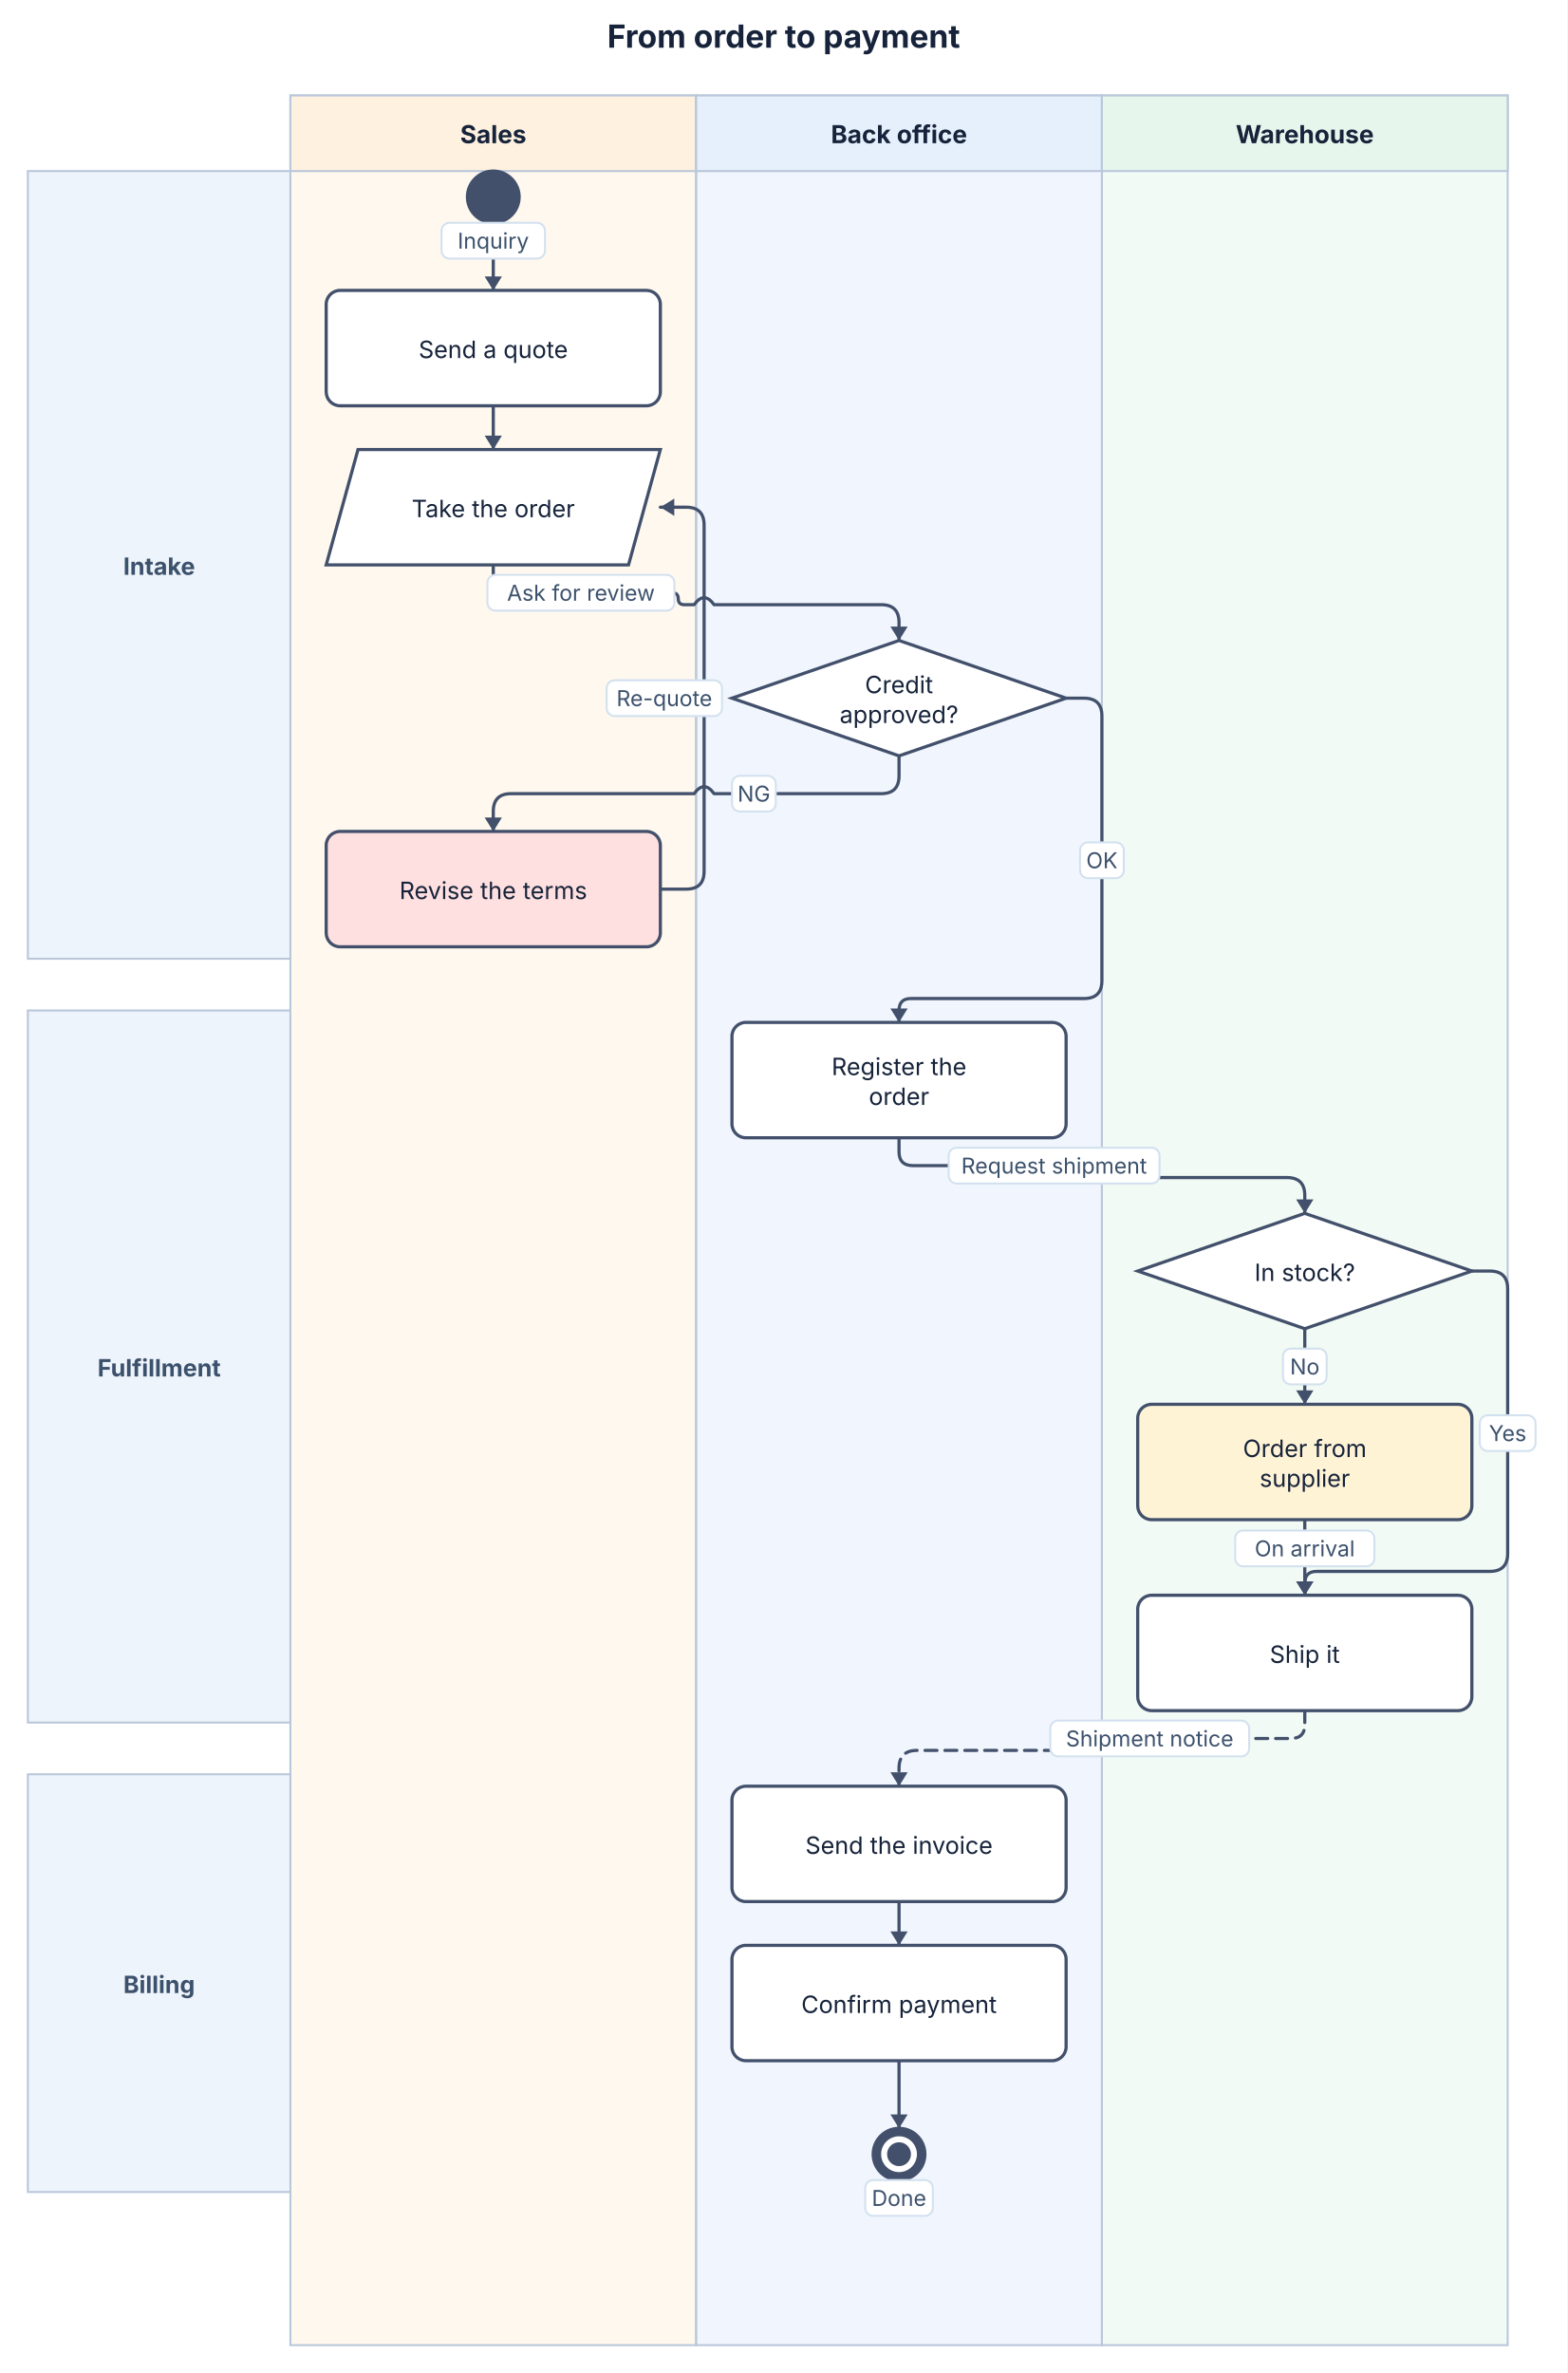
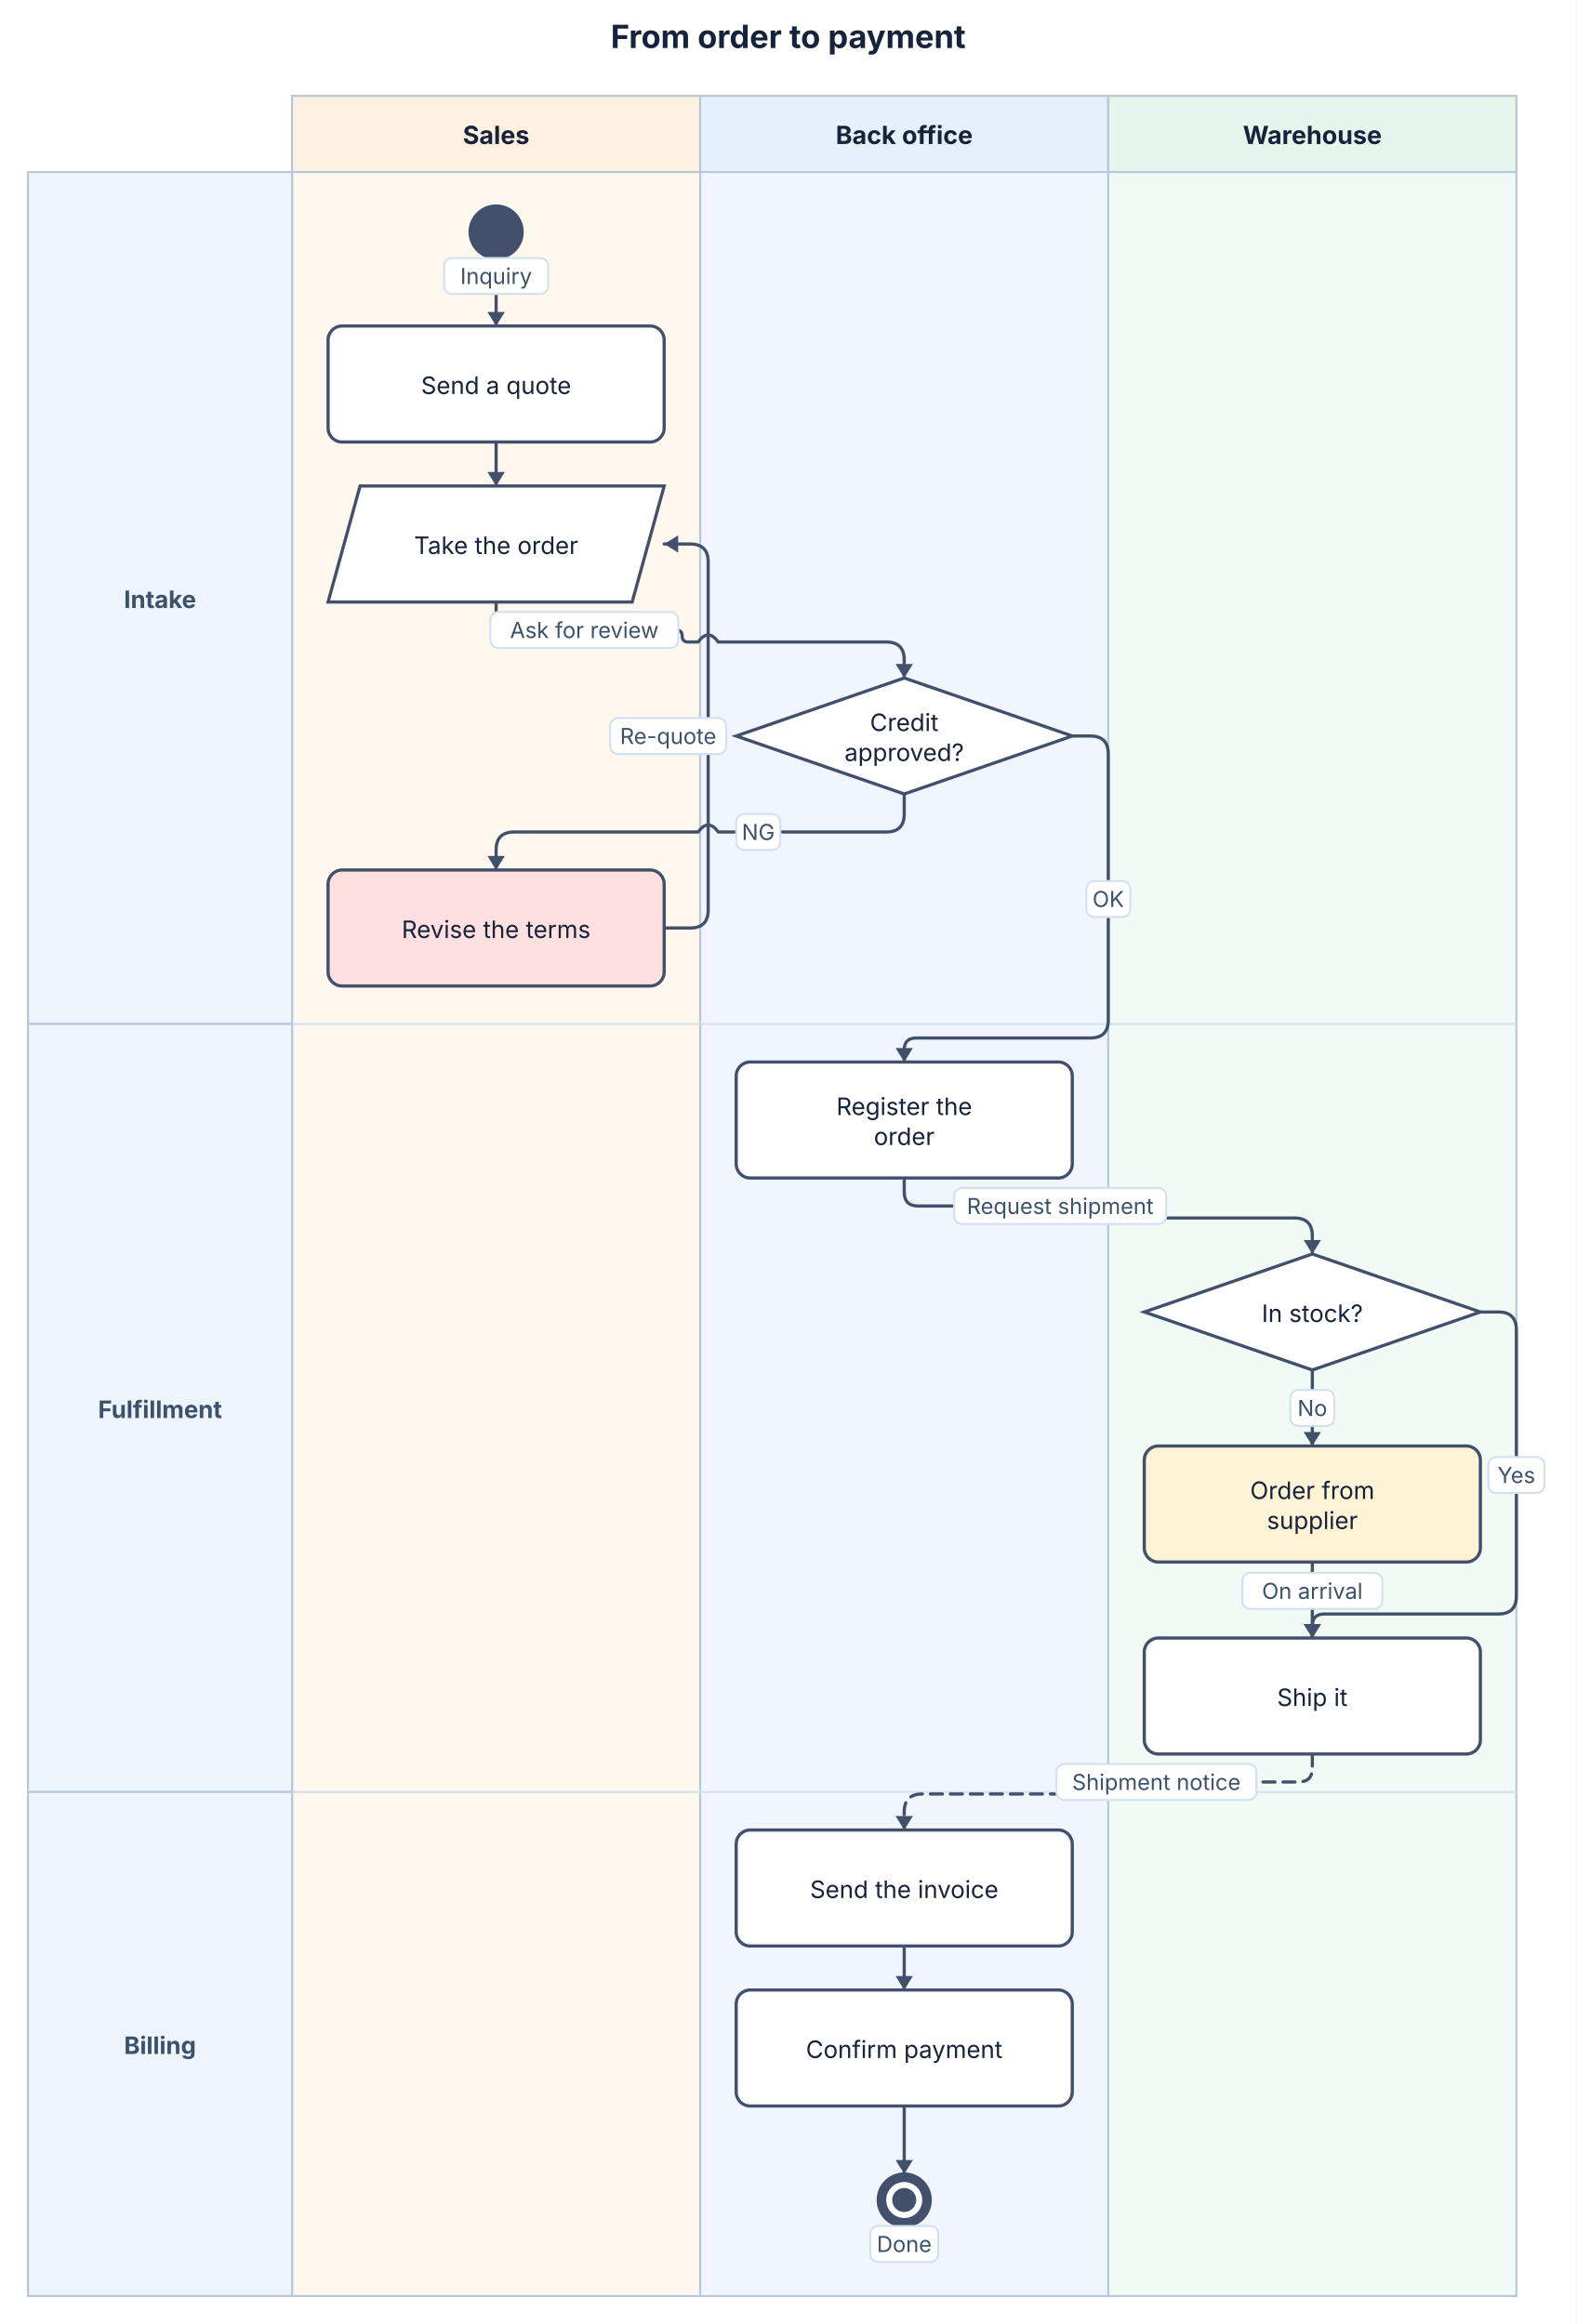
- <svg xmlns="http://www.w3.org/2000/svg" width="788" height="1193" viewBox="0 0 788 1193" font-family="Inter, 'Yu Gothic UI', 'Meiryo UI', sans-serif">
-   <rect x="0" y="0" width="788" height="1193" fill="#FFFFFF" />
+ <svg xmlns="http://www.w3.org/2000/svg" width="788" height="1162" viewBox="0 0 788 1162" font-family="Inter, 'Yu Gothic UI', 'Meiryo UI', sans-serif">
+   <rect x="0" y="0" width="788" height="1162" fill="#FFFFFF" />
  <text x="394" y="24" text-anchor="middle" font-size="16" font-weight="700" fill="#16233A">From order to payment</text>
  <g transform="translate(14, 48)">
    <g data-pick="lane" data-idx="0">
-       <rect class="sl-shape" x="132" y="0" width="204" height="1131" fill="#FFF1E0" fill-opacity="0.55" stroke="#B9C7DA" />
+       <rect class="sl-shape" x="132" y="0" width="204" height="1100" fill="#FFF1E0" fill-opacity="0.55" stroke="#B9C7DA" />
      <rect x="132" y="0" width="204" height="38" fill="#FFF1E0" stroke="#B9C7DA" />
      <text x="234" y="24" text-anchor="middle" font-size="12.5" font-weight="700" fill="#16233A">Sales</text>
    </g>
    <g data-pick="lane" data-idx="1">
-       <rect class="sl-shape" x="336" y="0" width="204" height="1131" fill="#E6EFFC" fill-opacity="0.55" stroke="#B9C7DA" />
+       <rect class="sl-shape" x="336" y="0" width="204" height="1100" fill="#E6EFFC" fill-opacity="0.55" stroke="#B9C7DA" />
      <rect x="336" y="0" width="204" height="38" fill="#E6EFFC" stroke="#B9C7DA" />
      <text x="438" y="24" text-anchor="middle" font-size="12.5" font-weight="700" fill="#16233A">Back office</text>
    </g>
    <g data-pick="lane" data-idx="2">
-       <rect class="sl-shape" x="540" y="0" width="204" height="1131" fill="#E7F6EC" fill-opacity="0.55" stroke="#B9C7DA" />
+       <rect class="sl-shape" x="540" y="0" width="204" height="1100" fill="#E7F6EC" fill-opacity="0.55" stroke="#B9C7DA" />
      <rect x="540" y="0" width="204" height="38" fill="#E7F6EC" stroke="#B9C7DA" />
      <text x="642" y="24" text-anchor="middle" font-size="12.5" font-weight="700" fill="#16233A">Warehouse</text>
    </g>
+     <line x1="132" y1="464" x2="744" y2="464" stroke="#D3E1EF" stroke-width="1" />
+     <line x1="132" y1="848" x2="744" y2="848" stroke="#D3E1EF" stroke-width="1" />
    <g data-pick="phase" data-idx="0">
-       <rect class="sl-shape" x="0" y="38" width="132" height="396" fill="#EEF4FB" stroke="#B9C7DA" />
-       <text x="66" y="241" text-anchor="middle" font-size="12" font-weight="700" fill="#3C516C">Intake</text>
+       <rect class="sl-shape" x="0" y="38" width="132" height="426" fill="#EEF4FB" stroke="#B9C7DA" />
+       <text x="66" y="256" text-anchor="middle" font-size="12" font-weight="700" fill="#3C516C">Intake</text>
    </g>
    <g data-pick="phase" data-idx="1">
-       <rect class="sl-shape" x="0" y="460" width="132" height="358" fill="#EEF4FB" stroke="#B9C7DA" />
-       <text x="66" y="644" text-anchor="middle" font-size="12" font-weight="700" fill="#3C516C">Fulfillment</text>
+       <rect class="sl-shape" x="0" y="464" width="132" height="384" fill="#EEF4FB" stroke="#B9C7DA" />
+       <text x="66" y="661" text-anchor="middle" font-size="12" font-weight="700" fill="#3C516C">Fulfillment</text>
    </g>
    <g data-pick="phase" data-idx="2">
-       <rect class="sl-shape" x="0" y="844" width="132" height="210" fill="#EEF4FB" stroke="#B9C7DA" />
-       <text x="66" y="954" text-anchor="middle" font-size="12" font-weight="700" fill="#3C516C">Billing</text>
+       <rect class="sl-shape" x="0" y="848" width="132" height="252" fill="#EEF4FB" stroke="#B9C7DA" />
+       <text x="66" y="979" text-anchor="middle" font-size="12" font-weight="700" fill="#3C516C">Billing</text>
    </g>
    <g>
-       <path class="sl-hit" d="M 234 64 V 81 H 234 V 98" fill="none" stroke="transparent" stroke-width="14" data-pick="link" data-idx="0" />
-       <path d="M 234 64 L 234 81 Q 234 81 234 81 L 234 81 Q 234 81 234 81 L 234 98" fill="none" stroke="#42506B" stroke-width="1.6" stroke-linecap="round" stroke-linejoin="round" data-pick="link" data-idx="0" />
-       <polygon class="sl-arrow" points="234,98 229.66,91 238.34,91" fill="#42506B" />
+       <path class="sl-hit" d="M 234 81 V 98 H 234 V 115" fill="none" stroke="transparent" stroke-width="14" data-pick="link" data-idx="0" />
+       <path d="M 234 81 L 234 98 Q 234 98 234 98 L 234 98 Q 234 98 234 98 L 234 115" fill="none" stroke="#42506B" stroke-width="1.6" stroke-linecap="round" stroke-linejoin="round" data-pick="link" data-idx="0" />
+       <polygon class="sl-arrow" points="234,115 229.66,108 238.34,108" fill="#42506B" />
    </g>
    <g>
-       <path class="sl-hit" d="M 234 156 V 167 H 234 V 178" fill="none" stroke="transparent" stroke-width="14" data-pick="link" data-idx="1" />
-       <path d="M 234 156 L 234 167 Q 234 167 234 167 L 234 167 Q 234 167 234 167 L 234 178" fill="none" stroke="#42506B" stroke-width="1.6" stroke-linecap="round" stroke-linejoin="round" data-pick="link" data-idx="1" />
-       <polygon class="sl-arrow" points="234,178 229.66,171 238.34,171" fill="#42506B" />
+       <path class="sl-hit" d="M 234 173 V 184 H 234 V 195" fill="none" stroke="transparent" stroke-width="14" data-pick="link" data-idx="1" />
+       <path d="M 234 173 L 234 184 Q 234 184 234 184 L 234 184 Q 234 184 234 184 L 234 195" fill="none" stroke="#42506B" stroke-width="1.6" stroke-linecap="round" stroke-linejoin="round" data-pick="link" data-idx="1" />
+       <polygon class="sl-arrow" points="234,195 229.66,188 238.34,188" fill="#42506B" />
    </g>
    <g>
-       <path class="sl-hit" d="M 234 236 V 250 H 327 V 256 H 438 V 274" fill="none" stroke="transparent" stroke-width="14" data-pick="link" data-idx="2" />
-       <path d="M 234 236 L 234 243 Q 234 250 241 250 L 324 250 Q 327 250 327 253 L 327 253 Q 327 256 330 256 L 335 256 Q 340 249 345 256 L 429 256 Q 438 256 438 265 L 438 274" fill="none" stroke="#42506B" stroke-width="1.6" stroke-linecap="round" stroke-linejoin="round" data-pick="link" data-idx="2" />
-       <polygon class="sl-arrow" points="438,274 433.66,267 442.34,267" fill="#42506B" />
-       <rect x="231.08" y="241" width="94" height="18" rx="4" fill="#FFFFFF" stroke="#D3E1EF" data-pick="link" data-idx="2" />
-       <text x="278.08" y="254" text-anchor="middle" font-size="11" fill="#3C516C" data-pick="link" data-idx="2">Ask for review</text>
+       <path class="sl-hit" d="M 234 253 V 267 H 327 V 273 H 438 V 291" fill="none" stroke="transparent" stroke-width="14" data-pick="link" data-idx="2" />
+       <path d="M 234 253 L 234 260 Q 234 267 241 267 L 324 267 Q 327 267 327 270 L 327 270 Q 327 273 330 273 L 335 273 Q 340 266 345 273 L 429 273 Q 438 273 438 282 L 438 291" fill="none" stroke="#42506B" stroke-width="1.6" stroke-linecap="round" stroke-linejoin="round" data-pick="link" data-idx="2" />
+       <polygon class="sl-arrow" points="438,291 433.66,284 442.34,284" fill="#42506B" />
+       <rect x="231.08" y="258" width="94" height="18" rx="4" fill="#FFFFFF" stroke="#D3E1EF" data-pick="link" data-idx="2" />
+       <text x="278.08" y="271" text-anchor="middle" font-size="11" fill="#3C516C" data-pick="link" data-idx="2">Ask for review</text>
    </g>
    <g>
-       <path class="sl-hit" d="M 522 303 H 540 V 454 H 438 V 466" fill="none" stroke="transparent" stroke-width="14" data-pick="link" data-idx="3" />
-       <path d="M 522 303 L 531 303 Q 540 303 540 312 L 540 445 Q 540 454 531 454 L 444 454 Q 438 454 438 460 L 438 466" fill="none" stroke="#42506B" stroke-width="1.6" stroke-linecap="round" stroke-linejoin="round" data-pick="link" data-idx="3" />
-       <polygon class="sl-arrow" points="438,466 433.66,459 442.34,459" fill="#42506B" />
-       <rect x="529" y="375.5" width="22" height="18" rx="4" fill="#FFFFFF" stroke="#D3E1EF" data-pick="link" data-idx="3" />
-       <text x="540" y="388.5" text-anchor="middle" font-size="11" fill="#3C516C" data-pick="link" data-idx="3">OK</text>
+       <path class="sl-hit" d="M 522 320 H 540 V 471 H 438 V 483" fill="none" stroke="transparent" stroke-width="14" data-pick="link" data-idx="3" />
+       <path d="M 522 320 L 531 320 Q 540 320 540 329 L 540 462 Q 540 471 531 471 L 444 471 Q 438 471 438 477 L 438 483" fill="none" stroke="#42506B" stroke-width="1.6" stroke-linecap="round" stroke-linejoin="round" data-pick="link" data-idx="3" />
+       <polygon class="sl-arrow" points="438,483 433.66,476 442.34,476" fill="#42506B" />
+       <rect x="529" y="392.5" width="22" height="18" rx="4" fill="#FFFFFF" stroke="#D3E1EF" data-pick="link" data-idx="3" />
+       <text x="540" y="405.5" text-anchor="middle" font-size="11" fill="#3C516C" data-pick="link" data-idx="3">OK</text>
    </g>
    <g>
-       <path class="sl-hit" d="M 438 332 V 351 H 234 V 370" fill="none" stroke="transparent" stroke-width="14" data-pick="link" data-idx="4" />
-       <path d="M 438 332 L 438 342 Q 438 351 429 351 L 345 351 Q 340 344 335 351 L 243 351 Q 234 351 234 360 L 234 370" fill="none" stroke="#42506B" stroke-width="1.6" stroke-linecap="round" stroke-linejoin="round" data-pick="link" data-idx="4" />
-       <polygon class="sl-arrow" points="234,370 229.66,363 238.34,363" fill="#42506B" />
-       <rect x="354.04" y="342" width="22" height="18" rx="4" fill="#FFFFFF" stroke="#D3E1EF" data-pick="link" data-idx="4" />
-       <text x="365.04" y="355" text-anchor="middle" font-size="11" fill="#3C516C" data-pick="link" data-idx="4">NG</text>
+       <path class="sl-hit" d="M 438 349 V 368 H 234 V 387" fill="none" stroke="transparent" stroke-width="14" data-pick="link" data-idx="4" />
+       <path d="M 438 349 L 438 359 Q 438 368 429 368 L 345 368 Q 340 361 335 368 L 243 368 Q 234 368 234 377 L 234 387" fill="none" stroke="#42506B" stroke-width="1.6" stroke-linecap="round" stroke-linejoin="round" data-pick="link" data-idx="4" />
+       <polygon class="sl-arrow" points="234,387 229.66,380 238.34,380" fill="#42506B" />
+       <rect x="354.04" y="359" width="22" height="18" rx="4" fill="#FFFFFF" stroke="#D3E1EF" data-pick="link" data-idx="4" />
+       <text x="365.04" y="372" text-anchor="middle" font-size="11" fill="#3C516C" data-pick="link" data-idx="4">NG</text>
    </g>
    <g>
-       <path class="sl-hit" d="M 318 399 H 340 V 207 H 318" fill="none" stroke="transparent" stroke-width="14" data-pick="link" data-idx="5" />
-       <path d="M 318 399 L 331 399 Q 340 399 340 390 L 340 216 Q 340 207 331 207 L 318 207" fill="none" stroke="#42506B" stroke-width="1.6" stroke-linecap="round" stroke-linejoin="round" data-pick="link" data-idx="5" />
-       <polygon class="sl-arrow" points="318,207 325,202.66 325,211.34" fill="#42506B" />
-       <rect x="291" y="294" width="58" height="18" rx="4" fill="#FFFFFF" stroke="#D3E1EF" data-pick="link" data-idx="5" />
-       <text x="320" y="307" text-anchor="middle" font-size="11" fill="#3C516C" data-pick="link" data-idx="5">Re-quote</text>
+       <path class="sl-hit" d="M 318 416 H 340 V 224 H 318" fill="none" stroke="transparent" stroke-width="14" data-pick="link" data-idx="5" />
+       <path d="M 318 416 L 331 416 Q 340 416 340 407 L 340 233 Q 340 224 331 224 L 318 224" fill="none" stroke="#42506B" stroke-width="1.6" stroke-linecap="round" stroke-linejoin="round" data-pick="link" data-idx="5" />
+       <polygon class="sl-arrow" points="318,224 325,219.66 325,228.34" fill="#42506B" />
+       <rect x="291" y="311" width="58" height="18" rx="4" fill="#FFFFFF" stroke="#D3E1EF" data-pick="link" data-idx="5" />
+       <text x="320" y="324" text-anchor="middle" font-size="11" fill="#3C516C" data-pick="link" data-idx="5">Re-quote</text>
    </g>
    <g>
-       <path class="sl-hit" d="M 438 524 V 538 H 531 V 544 H 642 V 562" fill="none" stroke="transparent" stroke-width="14" data-pick="link" data-idx="6" />
-       <path d="M 438 524 L 438 531 Q 438 538 445 538 L 528 538 Q 531 538 531 541 L 531 541 Q 531 544 534 544 L 633 544 Q 642 544 642 553 L 642 562" fill="none" stroke="#42506B" stroke-width="1.6" stroke-linecap="round" stroke-linejoin="round" data-pick="link" data-idx="6" />
-       <polygon class="sl-arrow" points="642,562 637.66,555 646.34,555" fill="#42506B" />
-       <rect x="462.96" y="529" width="106" height="18" rx="4" fill="#FFFFFF" stroke="#D3E1EF" data-pick="link" data-idx="6" />
-       <text x="515.96" y="542" text-anchor="middle" font-size="11" fill="#3C516C" data-pick="link" data-idx="6">Request shipment</text>
+       <path class="sl-hit" d="M 438 541 V 555 H 531 V 561 H 642 V 579" fill="none" stroke="transparent" stroke-width="14" data-pick="link" data-idx="6" />
+       <path d="M 438 541 L 438 548 Q 438 555 445 555 L 528 555 Q 531 555 531 558 L 531 558 Q 531 561 534 561 L 633 561 Q 642 561 642 570 L 642 579" fill="none" stroke="#42506B" stroke-width="1.6" stroke-linecap="round" stroke-linejoin="round" data-pick="link" data-idx="6" />
+       <polygon class="sl-arrow" points="642,579 637.66,572 646.34,572" fill="#42506B" />
+       <rect x="462.96" y="546" width="106" height="18" rx="4" fill="#FFFFFF" stroke="#D3E1EF" data-pick="link" data-idx="6" />
+       <text x="515.96" y="559" text-anchor="middle" font-size="11" fill="#3C516C" data-pick="link" data-idx="6">Request shipment</text>
    </g>
    <g>
-       <path class="sl-hit" d="M 726 591 H 744 V 742 H 642 V 754" fill="none" stroke="transparent" stroke-width="14" data-pick="link" data-idx="7" />
-       <path d="M 726 591 L 735 591 Q 744 591 744 600 L 744 733 Q 744 742 735 742 L 648 742 Q 642 742 642 748 L 642 754" fill="none" stroke="#42506B" stroke-width="1.6" stroke-linecap="round" stroke-linejoin="round" data-pick="link" data-idx="7" />
-       <polygon class="sl-arrow" points="642,754 637.66,747 646.34,747" fill="#42506B" />
-       <rect x="730" y="663.5" width="28" height="18" rx="4" fill="#FFFFFF" stroke="#D3E1EF" data-pick="link" data-idx="7" />
-       <text x="744" y="676.5" text-anchor="middle" font-size="11" fill="#3C516C" data-pick="link" data-idx="7">Yes</text>
+       <path class="sl-hit" d="M 726 608 H 744 V 759 H 642 V 771" fill="none" stroke="transparent" stroke-width="14" data-pick="link" data-idx="7" />
+       <path d="M 726 608 L 735 608 Q 744 608 744 617 L 744 750 Q 744 759 735 759 L 648 759 Q 642 759 642 765 L 642 771" fill="none" stroke="#42506B" stroke-width="1.6" stroke-linecap="round" stroke-linejoin="round" data-pick="link" data-idx="7" />
+       <polygon class="sl-arrow" points="642,771 637.66,764 646.34,764" fill="#42506B" />
+       <rect x="730" y="680.5" width="28" height="18" rx="4" fill="#FFFFFF" stroke="#D3E1EF" data-pick="link" data-idx="7" />
+       <text x="744" y="693.5" text-anchor="middle" font-size="11" fill="#3C516C" data-pick="link" data-idx="7">Yes</text>
    </g>
    <g>
-       <path class="sl-hit" d="M 642 620 V 639 H 642 V 658" fill="none" stroke="transparent" stroke-width="14" data-pick="link" data-idx="8" />
-       <path d="M 642 620 L 642 639 Q 642 639 642 639 L 642 639 Q 642 639 642 639 L 642 658" fill="none" stroke="#42506B" stroke-width="1.6" stroke-linecap="round" stroke-linejoin="round" data-pick="link" data-idx="8" />
-       <polygon class="sl-arrow" points="642,658 637.66,651 646.34,651" fill="#42506B" />
-       <rect x="631" y="630" width="22" height="18" rx="4" fill="#FFFFFF" stroke="#D3E1EF" data-pick="link" data-idx="8" />
-       <text x="642" y="643" text-anchor="middle" font-size="11" fill="#3C516C" data-pick="link" data-idx="8">No</text>
+       <path class="sl-hit" d="M 642 637 V 656 H 642 V 675" fill="none" stroke="transparent" stroke-width="14" data-pick="link" data-idx="8" />
+       <path d="M 642 637 L 642 656 Q 642 656 642 656 L 642 656 Q 642 656 642 656 L 642 675" fill="none" stroke="#42506B" stroke-width="1.6" stroke-linecap="round" stroke-linejoin="round" data-pick="link" data-idx="8" />
+       <polygon class="sl-arrow" points="642,675 637.66,668 646.34,668" fill="#42506B" />
+       <rect x="631" y="647" width="22" height="18" rx="4" fill="#FFFFFF" stroke="#D3E1EF" data-pick="link" data-idx="8" />
+       <text x="642" y="660" text-anchor="middle" font-size="11" fill="#3C516C" data-pick="link" data-idx="8">No</text>
    </g>
    <g>
-       <path class="sl-hit" d="M 642 716 V 735 H 642 V 754" fill="none" stroke="transparent" stroke-width="14" data-pick="link" data-idx="9" />
-       <path d="M 642 716 L 642 735 Q 642 735 642 735 L 642 735 Q 642 735 642 735 L 642 754" fill="none" stroke="#42506B" stroke-width="1.6" stroke-linecap="round" stroke-linejoin="round" data-pick="link" data-idx="9" />
-       <polygon class="sl-arrow" points="642,754 637.66,747 646.34,747" fill="#42506B" />
-       <rect x="607" y="721.44" width="70" height="18" rx="4" fill="#FFFFFF" stroke="#D3E1EF" data-pick="link" data-idx="9" />
-       <text x="642" y="734.44" text-anchor="middle" font-size="11" fill="#3C516C" data-pick="link" data-idx="9">On arrival</text>
+       <path class="sl-hit" d="M 642 733 V 752 H 642 V 771" fill="none" stroke="transparent" stroke-width="14" data-pick="link" data-idx="9" />
+       <path d="M 642 733 L 642 752 Q 642 752 642 752 L 642 752 Q 642 752 642 752 L 642 771" fill="none" stroke="#42506B" stroke-width="1.6" stroke-linecap="round" stroke-linejoin="round" data-pick="link" data-idx="9" />
+       <polygon class="sl-arrow" points="642,771 637.66,764 646.34,764" fill="#42506B" />
+       <rect x="607" y="738.44" width="70" height="18" rx="4" fill="#FFFFFF" stroke="#D3E1EF" data-pick="link" data-idx="9" />
+       <text x="642" y="751.44" text-anchor="middle" font-size="11" fill="#3C516C" data-pick="link" data-idx="9">On arrival</text>
    </g>
    <g>
-       <path class="sl-hit" d="M 642 812 V 826 H 549 V 832 H 438 V 850" fill="none" stroke="transparent" stroke-width="14" data-pick="link" data-idx="10" />
-       <path d="M 642 812 L 642 819 Q 642 826 635 826 L 552 826 Q 549 826 549 829 L 549 829 Q 549 832 546 832 L 447 832 Q 438 832 438 841 L 438 850" fill="none" stroke="#42506B" stroke-width="1.6" stroke-dasharray="6 4" stroke-linecap="round" stroke-linejoin="round" data-pick="link" data-idx="10" />
-       <polygon class="sl-arrow" points="438,850 433.66,843 442.34,843" fill="#42506B" />
-       <rect x="514.04" y="817" width="100" height="18" rx="4" fill="#FFFFFF" stroke="#D3E1EF" data-pick="link" data-idx="10" />
-       <text x="564.04" y="830" text-anchor="middle" font-size="11" fill="#3C516C" data-pick="link" data-idx="10">Shipment notice</text>
+       <path class="sl-hit" d="M 642 829 V 843 H 549 V 849 H 438 V 867" fill="none" stroke="transparent" stroke-width="14" data-pick="link" data-idx="10" />
+       <path d="M 642 829 L 642 836 Q 642 843 635 843 L 552 843 Q 549 843 549 846 L 549 846 Q 549 849 546 849 L 447 849 Q 438 849 438 858 L 438 867" fill="none" stroke="#42506B" stroke-width="1.6" stroke-dasharray="6 4" stroke-linecap="round" stroke-linejoin="round" data-pick="link" data-idx="10" />
+       <polygon class="sl-arrow" points="438,867 433.66,860 442.34,860" fill="#42506B" />
+       <rect x="514.04" y="834" width="100" height="18" rx="4" fill="#FFFFFF" stroke="#D3E1EF" data-pick="link" data-idx="10" />
+       <text x="564.04" y="847" text-anchor="middle" font-size="11" fill="#3C516C" data-pick="link" data-idx="10">Shipment notice</text>
    </g>
    <g>
-       <path class="sl-hit" d="M 438 908 V 919 H 438 V 930" fill="none" stroke="transparent" stroke-width="14" data-pick="link" data-idx="11" />
-       <path d="M 438 908 L 438 919 Q 438 919 438 919 L 438 919 Q 438 919 438 919 L 438 930" fill="none" stroke="#42506B" stroke-width="1.6" stroke-linecap="round" stroke-linejoin="round" data-pick="link" data-idx="11" />
-       <polygon class="sl-arrow" points="438,930 433.66,923 442.34,923" fill="#42506B" />
+       <path class="sl-hit" d="M 438 925 V 936 H 438 V 947" fill="none" stroke="transparent" stroke-width="14" data-pick="link" data-idx="11" />
+       <path d="M 438 925 L 438 936 Q 438 936 438 936 L 438 936 Q 438 936 438 936 L 438 947" fill="none" stroke="#42506B" stroke-width="1.6" stroke-linecap="round" stroke-linejoin="round" data-pick="link" data-idx="11" />
+       <polygon class="sl-arrow" points="438,947 433.66,940 442.34,940" fill="#42506B" />
    </g>
    <g>
-       <path class="sl-hit" d="M 438 988 V 1005 H 438 V 1022" fill="none" stroke="transparent" stroke-width="14" data-pick="link" data-idx="12" />
-       <path d="M 438 988 L 438 1005 Q 438 1005 438 1005 L 438 1005 Q 438 1005 438 1005 L 438 1022" fill="none" stroke="#42506B" stroke-width="1.6" stroke-linecap="round" stroke-linejoin="round" data-pick="link" data-idx="12" />
-       <polygon class="sl-arrow" points="438,1022 433.66,1015 442.34,1015" fill="#42506B" />
+       <path class="sl-hit" d="M 438 1005 V 1022 H 438 V 1039" fill="none" stroke="transparent" stroke-width="14" data-pick="link" data-idx="12" />
+       <path d="M 438 1005 L 438 1022 Q 438 1022 438 1022 L 438 1022 Q 438 1022 438 1022 L 438 1039" fill="none" stroke="#42506B" stroke-width="1.6" stroke-linecap="round" stroke-linejoin="round" data-pick="link" data-idx="12" />
+       <polygon class="sl-arrow" points="438,1039 433.66,1032 442.34,1032" fill="#42506B" />
    </g>
    <g data-pick="node" data-idx="1">
-       <rect class="sl-shape" x="150" y="98" width="168" height="58" rx="7" ry="7" fill="#FFFFFF" stroke="#42506B" stroke-width="1.6" />
-       <text x="234" y="132" text-anchor="middle" font-size="12" fill="#16233A">Send a quote</text>
+       <rect class="sl-shape" x="150" y="115" width="168" height="58" rx="7" ry="7" fill="#FFFFFF" stroke="#42506B" stroke-width="1.6" />
+       <text x="234" y="149" text-anchor="middle" font-size="12" fill="#16233A">Send a quote</text>
    </g>
    <g data-pick="node" data-idx="2">
-       <polygon class="sl-shape" points="166,178 318,178 302,236 150,236" fill="#FFFFFF" stroke="#42506B" stroke-width="1.6" />
-       <text x="234" y="212" text-anchor="middle" font-size="12" fill="#16233A">Take the order</text>
+       <polygon class="sl-shape" points="166,195 318,195 302,253 150,253" fill="#FFFFFF" stroke="#42506B" stroke-width="1.6" />
+       <text x="234" y="229" text-anchor="middle" font-size="12" fill="#16233A">Take the order</text>
    </g>
    <g data-pick="node" data-idx="4">
-       <rect class="sl-shape" x="150" y="370" width="168" height="58" rx="7" ry="7" fill="#FFE0E0" stroke="#42506B" stroke-width="1.6" />
-       <text x="234" y="404" text-anchor="middle" font-size="12" fill="#16233A">Revise the terms</text>
+       <rect class="sl-shape" x="150" y="387" width="168" height="58" rx="7" ry="7" fill="#FFE0E0" stroke="#42506B" stroke-width="1.6" />
+       <text x="234" y="421" text-anchor="middle" font-size="12" fill="#16233A">Revise the terms</text>
    </g>
    <g data-pick="node" data-idx="3">
-       <polygon class="sl-shape" points="438,274 522,303 438,332 354,303" fill="#FFFFFF" stroke="#42506B" stroke-width="1.6" />
-       <text x="438" y="300.5" text-anchor="middle" font-size="12" fill="#16233A">Credit </text>
-       <text x="438" y="315.5" text-anchor="middle" font-size="12" fill="#16233A">approved?</text>
+       <polygon class="sl-shape" points="438,291 522,320 438,349 354,320" fill="#FFFFFF" stroke="#42506B" stroke-width="1.6" />
+       <text x="438" y="317.5" text-anchor="middle" font-size="12" fill="#16233A">Credit </text>
+       <text x="438" y="332.5" text-anchor="middle" font-size="12" fill="#16233A">approved?</text>
    </g>
    <g data-pick="node" data-idx="5">
-       <rect class="sl-shape" x="354" y="466" width="168" height="58" rx="7" ry="7" fill="#FFFFFF" stroke="#42506B" stroke-width="1.6" />
-       <text x="438" y="492.5" text-anchor="middle" font-size="12" fill="#16233A">Register the </text>
-       <text x="438" y="507.5" text-anchor="middle" font-size="12" fill="#16233A">order</text>
+       <rect class="sl-shape" x="354" y="483" width="168" height="58" rx="7" ry="7" fill="#FFFFFF" stroke="#42506B" stroke-width="1.6" />
+       <text x="438" y="509.5" text-anchor="middle" font-size="12" fill="#16233A">Register the </text>
+       <text x="438" y="524.5" text-anchor="middle" font-size="12" fill="#16233A">order</text>
    </g>
    <g data-pick="node" data-idx="9">
-       <rect class="sl-shape" x="354" y="850" width="168" height="58" rx="7" ry="7" fill="#FFFFFF" stroke="#42506B" stroke-width="1.6" />
-       <text x="438" y="884" text-anchor="middle" font-size="12" fill="#16233A">Send the invoice</text>
+       <rect class="sl-shape" x="354" y="867" width="168" height="58" rx="7" ry="7" fill="#FFFFFF" stroke="#42506B" stroke-width="1.6" />
+       <text x="438" y="901" text-anchor="middle" font-size="12" fill="#16233A">Send the invoice</text>
    </g>
    <g data-pick="node" data-idx="10">
-       <rect class="sl-shape" x="354" y="930" width="168" height="58" rx="7" ry="7" fill="#FFFFFF" stroke="#42506B" stroke-width="1.6" />
-       <text x="438" y="964" text-anchor="middle" font-size="12" fill="#16233A">Confirm payment</text>
+       <rect class="sl-shape" x="354" y="947" width="168" height="58" rx="7" ry="7" fill="#FFFFFF" stroke="#42506B" stroke-width="1.6" />
+       <text x="438" y="981" text-anchor="middle" font-size="12" fill="#16233A">Confirm payment</text>
    </g>
    <g data-pick="node" data-idx="6">
-       <polygon class="sl-shape" points="642,562 726,591 642,620 558,591" fill="#FFFFFF" stroke="#42506B" stroke-width="1.6" />
-       <text x="642" y="596" text-anchor="middle" font-size="12" fill="#16233A">In stock?</text>
+       <polygon class="sl-shape" points="642,579 726,608 642,637 558,608" fill="#FFFFFF" stroke="#42506B" stroke-width="1.6" />
+       <text x="642" y="613" text-anchor="middle" font-size="12" fill="#16233A">In stock?</text>
    </g>
    <g data-pick="node" data-idx="7">
-       <rect class="sl-shape" x="558" y="658" width="168" height="58" rx="7" ry="7" fill="#FFF3D6" stroke="#42506B" stroke-width="1.6" />
-       <text x="642" y="684.5" text-anchor="middle" font-size="12" fill="#16233A">Order from </text>
-       <text x="642" y="699.5" text-anchor="middle" font-size="12" fill="#16233A">supplier</text>
+       <rect class="sl-shape" x="558" y="675" width="168" height="58" rx="7" ry="7" fill="#FFF3D6" stroke="#42506B" stroke-width="1.6" />
+       <text x="642" y="701.5" text-anchor="middle" font-size="12" fill="#16233A">Order from </text>
+       <text x="642" y="716.5" text-anchor="middle" font-size="12" fill="#16233A">supplier</text>
    </g>
    <g data-pick="node" data-idx="8">
-       <rect class="sl-shape" x="558" y="754" width="168" height="58" rx="7" ry="7" fill="#FFFFFF" stroke="#42506B" stroke-width="1.6" />
-       <text x="642" y="788" text-anchor="middle" font-size="12" fill="#16233A">Ship it</text>
+       <rect class="sl-shape" x="558" y="771" width="168" height="58" rx="7" ry="7" fill="#FFFFFF" stroke="#42506B" stroke-width="1.6" />
+       <text x="642" y="805" text-anchor="middle" font-size="12" fill="#16233A">Ship it</text>
    </g>
    <g data-pick="node" data-idx="0">
-       <circle class="sl-shape" cx="234" cy="51" r="13" fill="#42506B" stroke="#42506B" stroke-width="1.6" />
-       <rect x="208" y="64" width="52" height="18" rx="4" fill="#FFFFFF" stroke="#D3E1EF" />
-       <text x="234" y="77" text-anchor="middle" font-size="11" fill="#3C516C">Inquiry</text>
+       <circle class="sl-shape" cx="234" cy="68" r="13" fill="#42506B" stroke="#42506B" stroke-width="1.6" />
+       <rect x="208" y="81" width="52" height="18" rx="4" fill="#FFFFFF" stroke="#D3E1EF" />
+       <text x="234" y="94" text-anchor="middle" font-size="11" fill="#3C516C">Inquiry</text>
    </g>
    <g data-pick="node" data-idx="11">
-       <circle class="sl-shape" cx="438" cy="1035" r="13" fill="#42506B" stroke="#42506B" stroke-width="1.6" />
-       <circle cx="438" cy="1035" r="9" fill="#FFFFFF" />
-       <circle cx="438" cy="1035" r="6" fill="#42506B" />
-       <rect x="421" y="1048" width="34" height="18" rx="4" fill="#FFFFFF" stroke="#D3E1EF" />
-       <text x="438" y="1061" text-anchor="middle" font-size="11" fill="#3C516C">Done</text>
+       <circle class="sl-shape" cx="438" cy="1052" r="13" fill="#42506B" stroke="#42506B" stroke-width="1.6" />
+       <circle cx="438" cy="1052" r="9" fill="#FFFFFF" />
+       <circle cx="438" cy="1052" r="6" fill="#42506B" />
+       <rect x="421" y="1065" width="34" height="18" rx="4" fill="#FFFFFF" stroke="#D3E1EF" />
+       <text x="438" y="1078" text-anchor="middle" font-size="11" fill="#3C516C">Done</text>
    </g>
  </g>
</svg>
